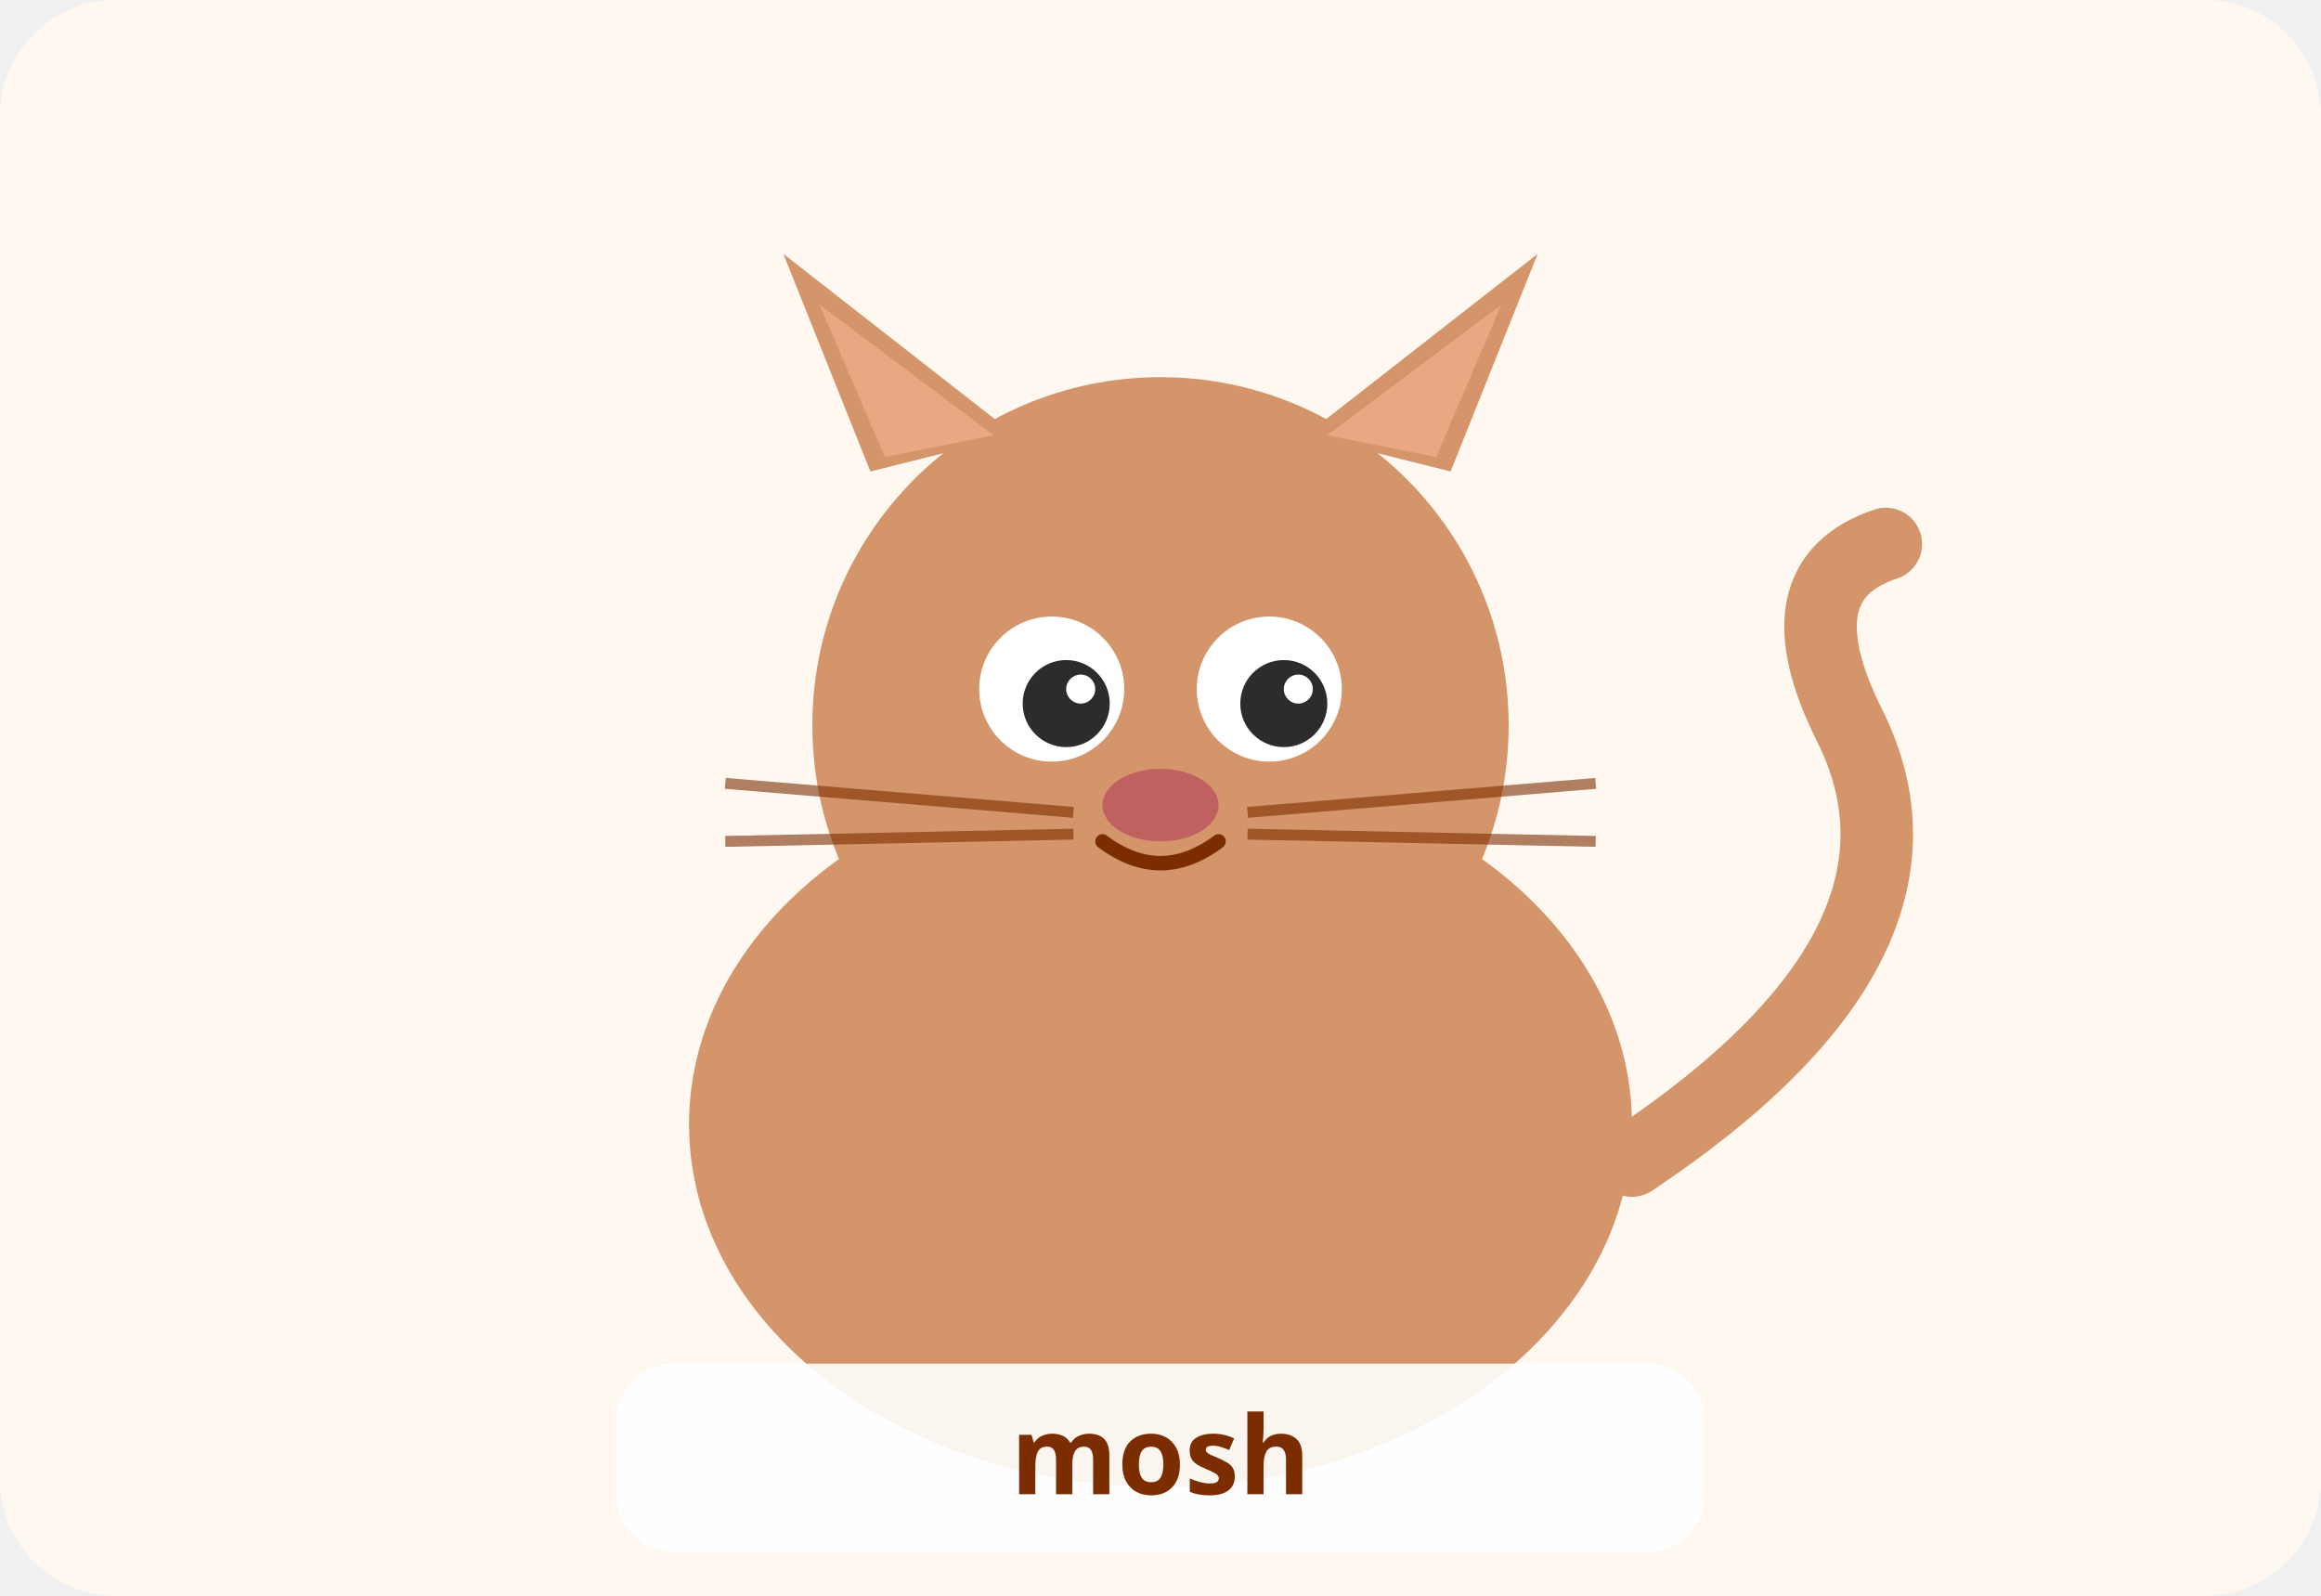
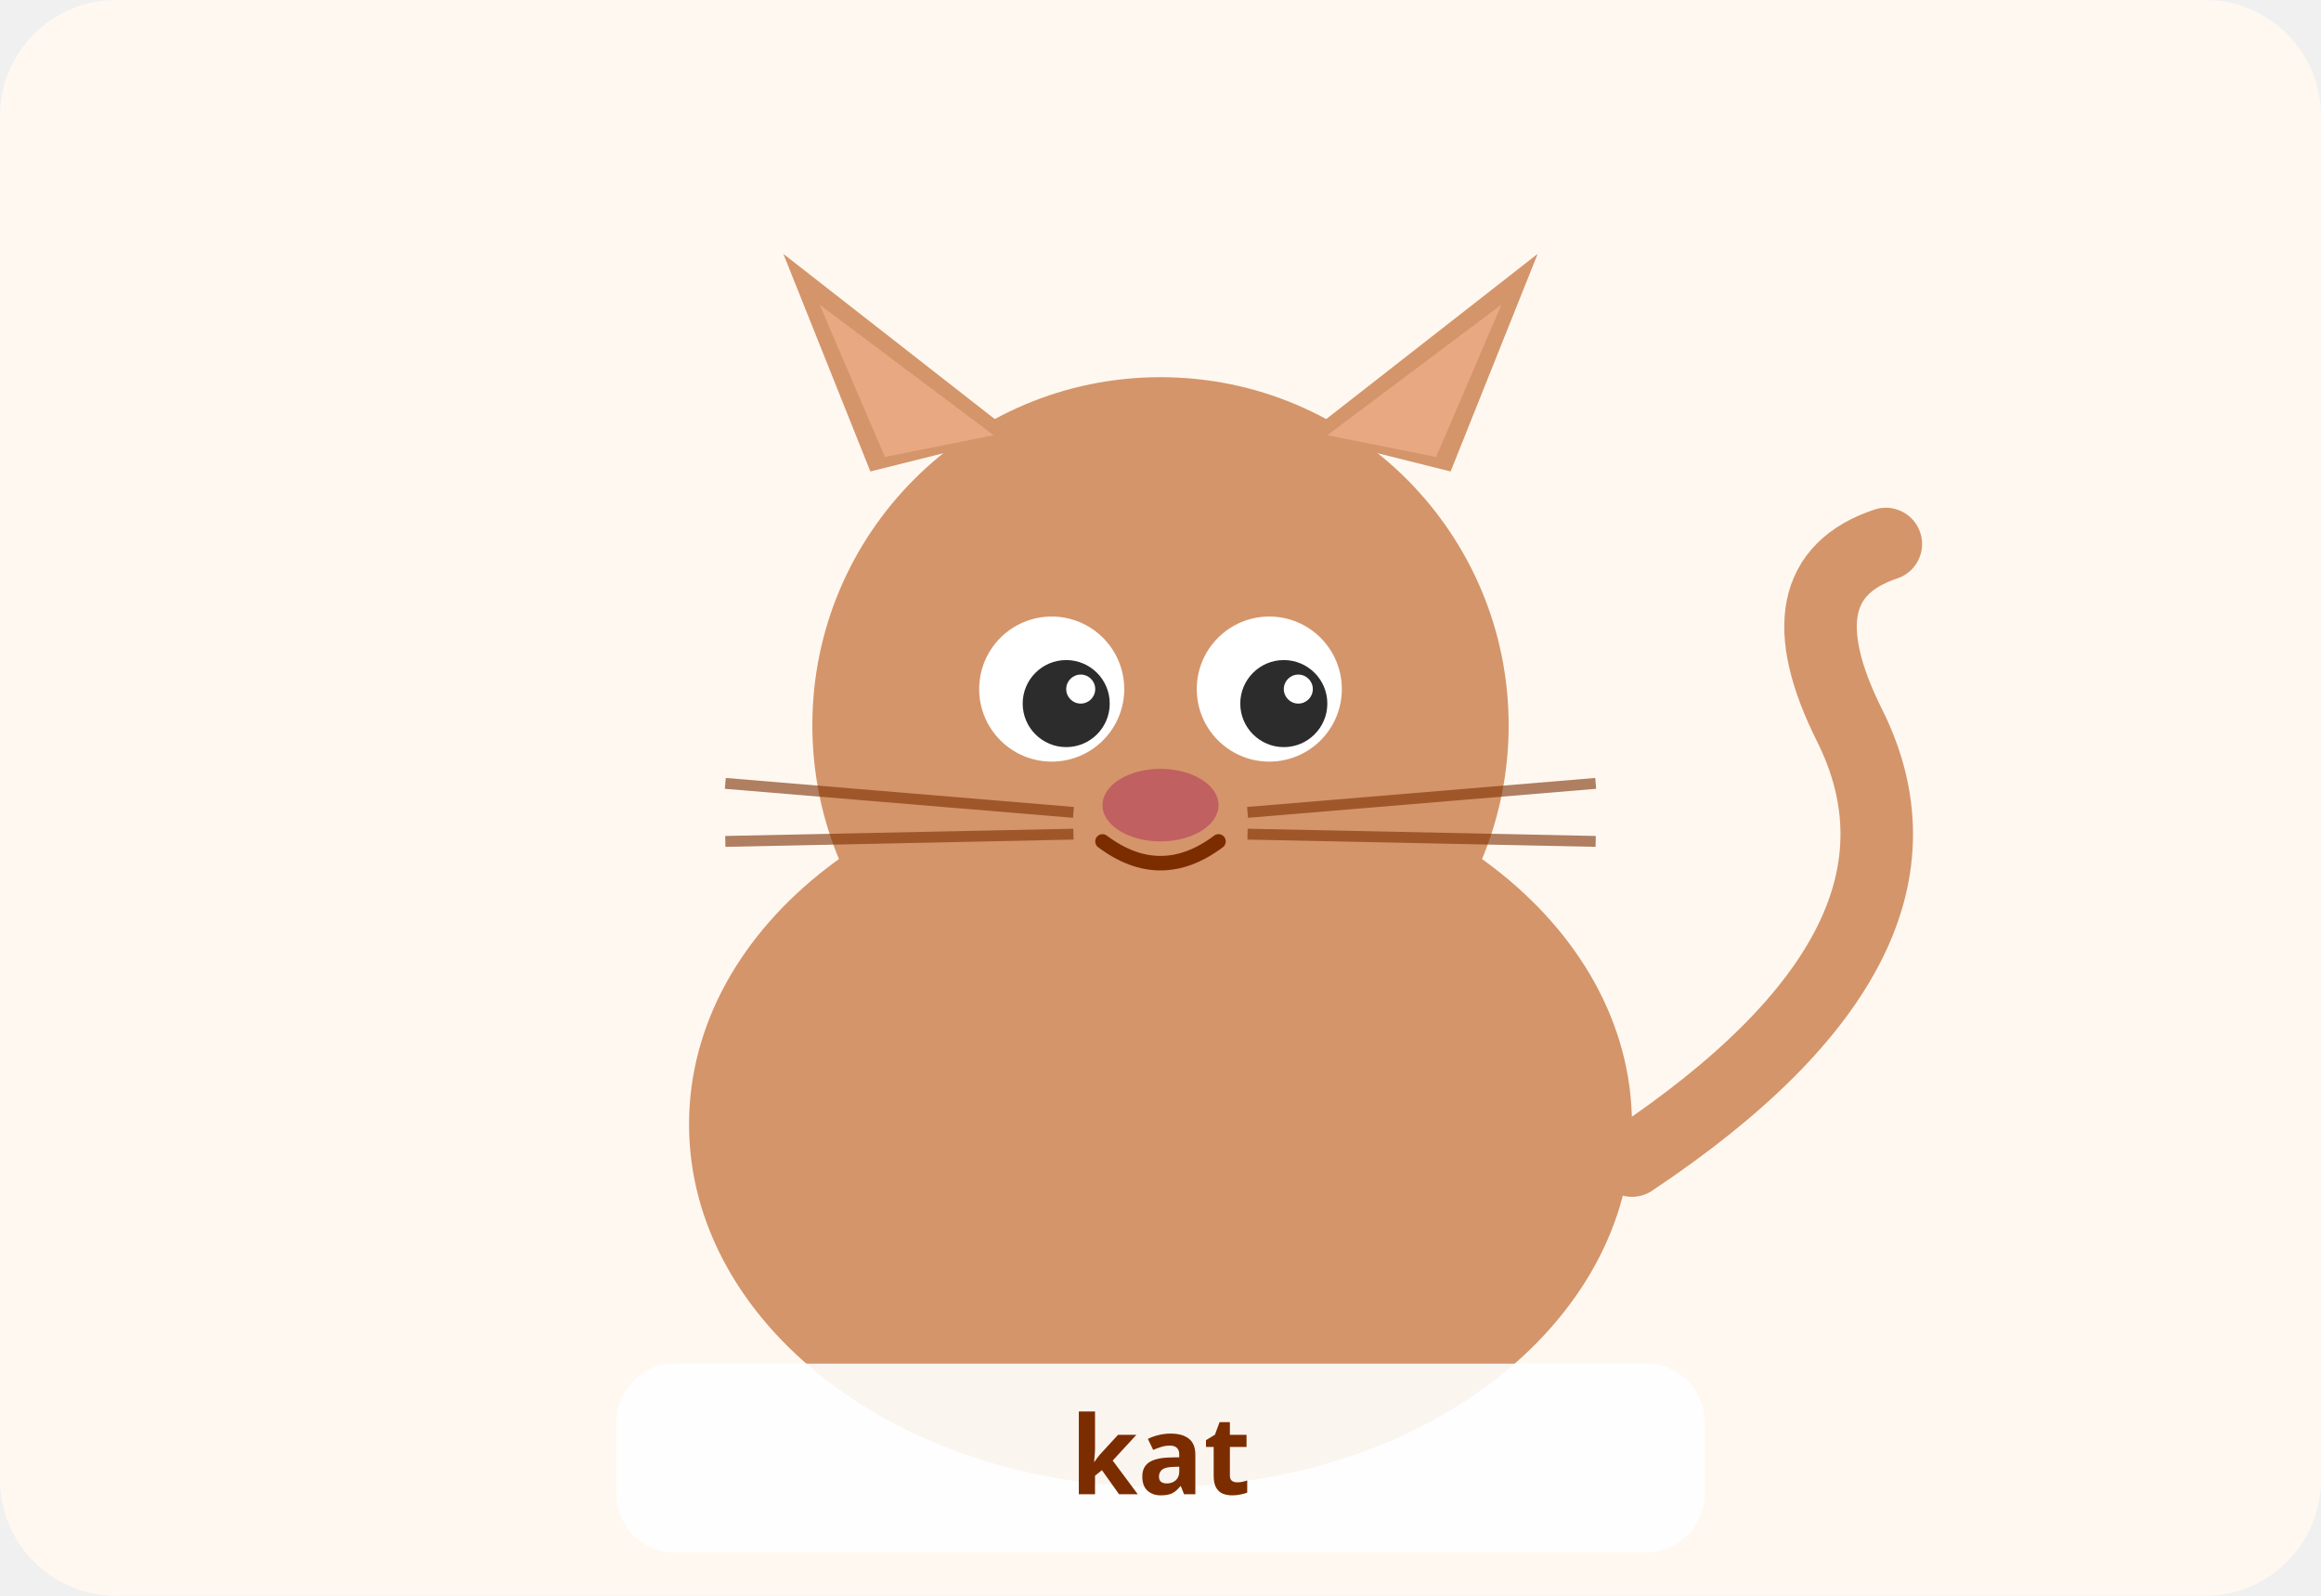
<svg xmlns="http://www.w3.org/2000/svg" viewBox="0 0 320 220">
  <rect width="320" height="220" fill="#FFF8F0" rx="16" />
  <ellipse cx="160" cy="155" rx="65" ry="50" fill="#D4956A" />
  <circle cx="160" cy="100" r="48" fill="#D4956A" />
  <polygon points="120,65 108,35 140,60" fill="#D4956A" />
  <polygon points="200,65 212,35 180,60" fill="#D4956A" />
  <polygon points="122,63 113,42 137,60" fill="#E8A882" />
  <polygon points="198,63 207,42 183,60" fill="#E8A882" />
  <circle cx="145" cy="95" r="10" fill="white" />
  <circle cx="175" cy="95" r="10" fill="white" />
  <circle cx="147" cy="97" r="6" fill="#2C2C2C" />
  <circle cx="177" cy="97" r="6" fill="#2C2C2C" />
  <circle cx="149" cy="95" r="2" fill="white" />
  <circle cx="179" cy="95" r="2" fill="white" />
  <ellipse cx="160" cy="111" rx="8" ry="5" fill="#C06060" />
  <path d="M152 116 Q160 122 168 116" stroke="#7B2D00" stroke-width="2" fill="none" stroke-linecap="round" />
  <line x1="100" y1="108" x2="148" y2="112" stroke="#7B2D00" stroke-width="1.5" opacity="0.6" />
  <line x1="100" y1="116" x2="148" y2="115" stroke="#7B2D00" stroke-width="1.5" opacity="0.6" />
  <line x1="172" y1="112" x2="220" y2="108" stroke="#7B2D00" stroke-width="1.5" opacity="0.6" />
  <line x1="172" y1="115" x2="220" y2="116" stroke="#7B2D00" stroke-width="1.5" opacity="0.6" />
  <path d="M225 160 Q270 130 255 100 Q245 80 260 75" stroke="#D4956A" stroke-width="10" fill="none" stroke-linecap="round" />
  <rect x="85" y="188" width="150" height="26" rx="8" fill="white" opacity="0.9" />
-   <text x="160" y="206" text-anchor="middle" font-family="sans-serif" font-size="15" font-weight="bold" fill="#7B2D00">mosh</text>
+   <text x="160" y="206" text-anchor="middle" font-family="sans-serif" font-size="15" font-weight="bold" fill="#7B2D00">kat</text>
</svg>
